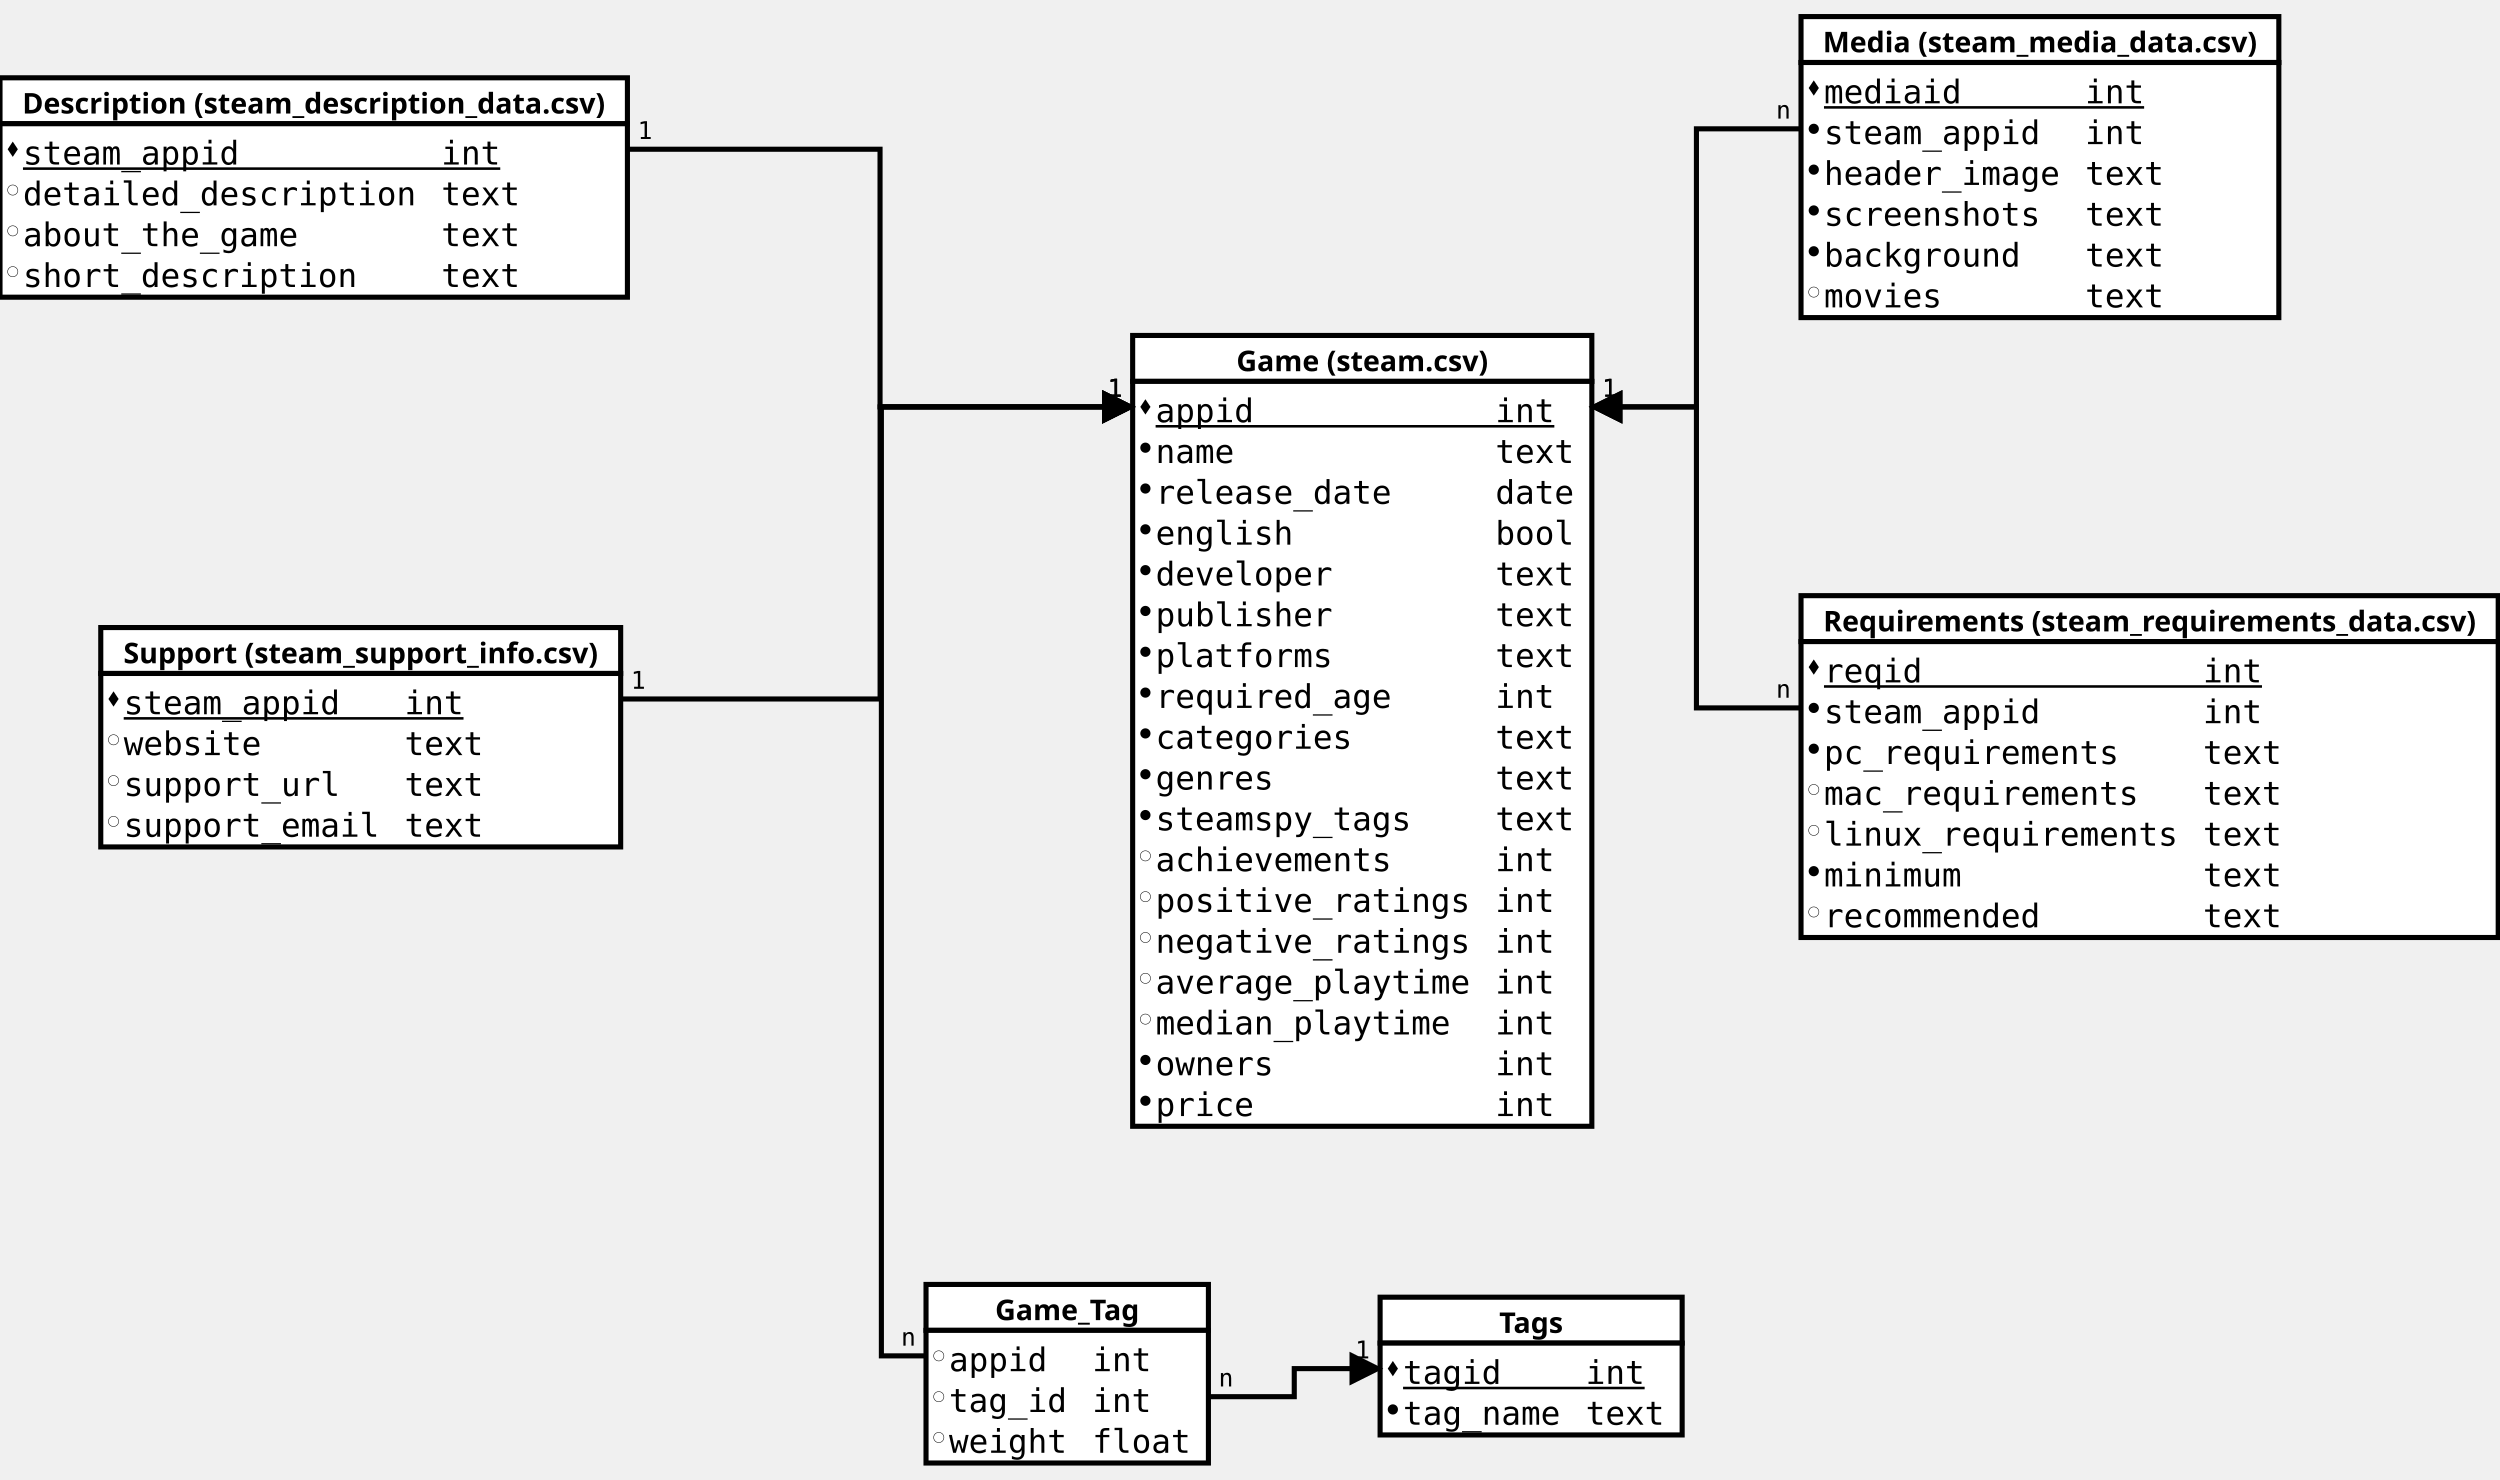
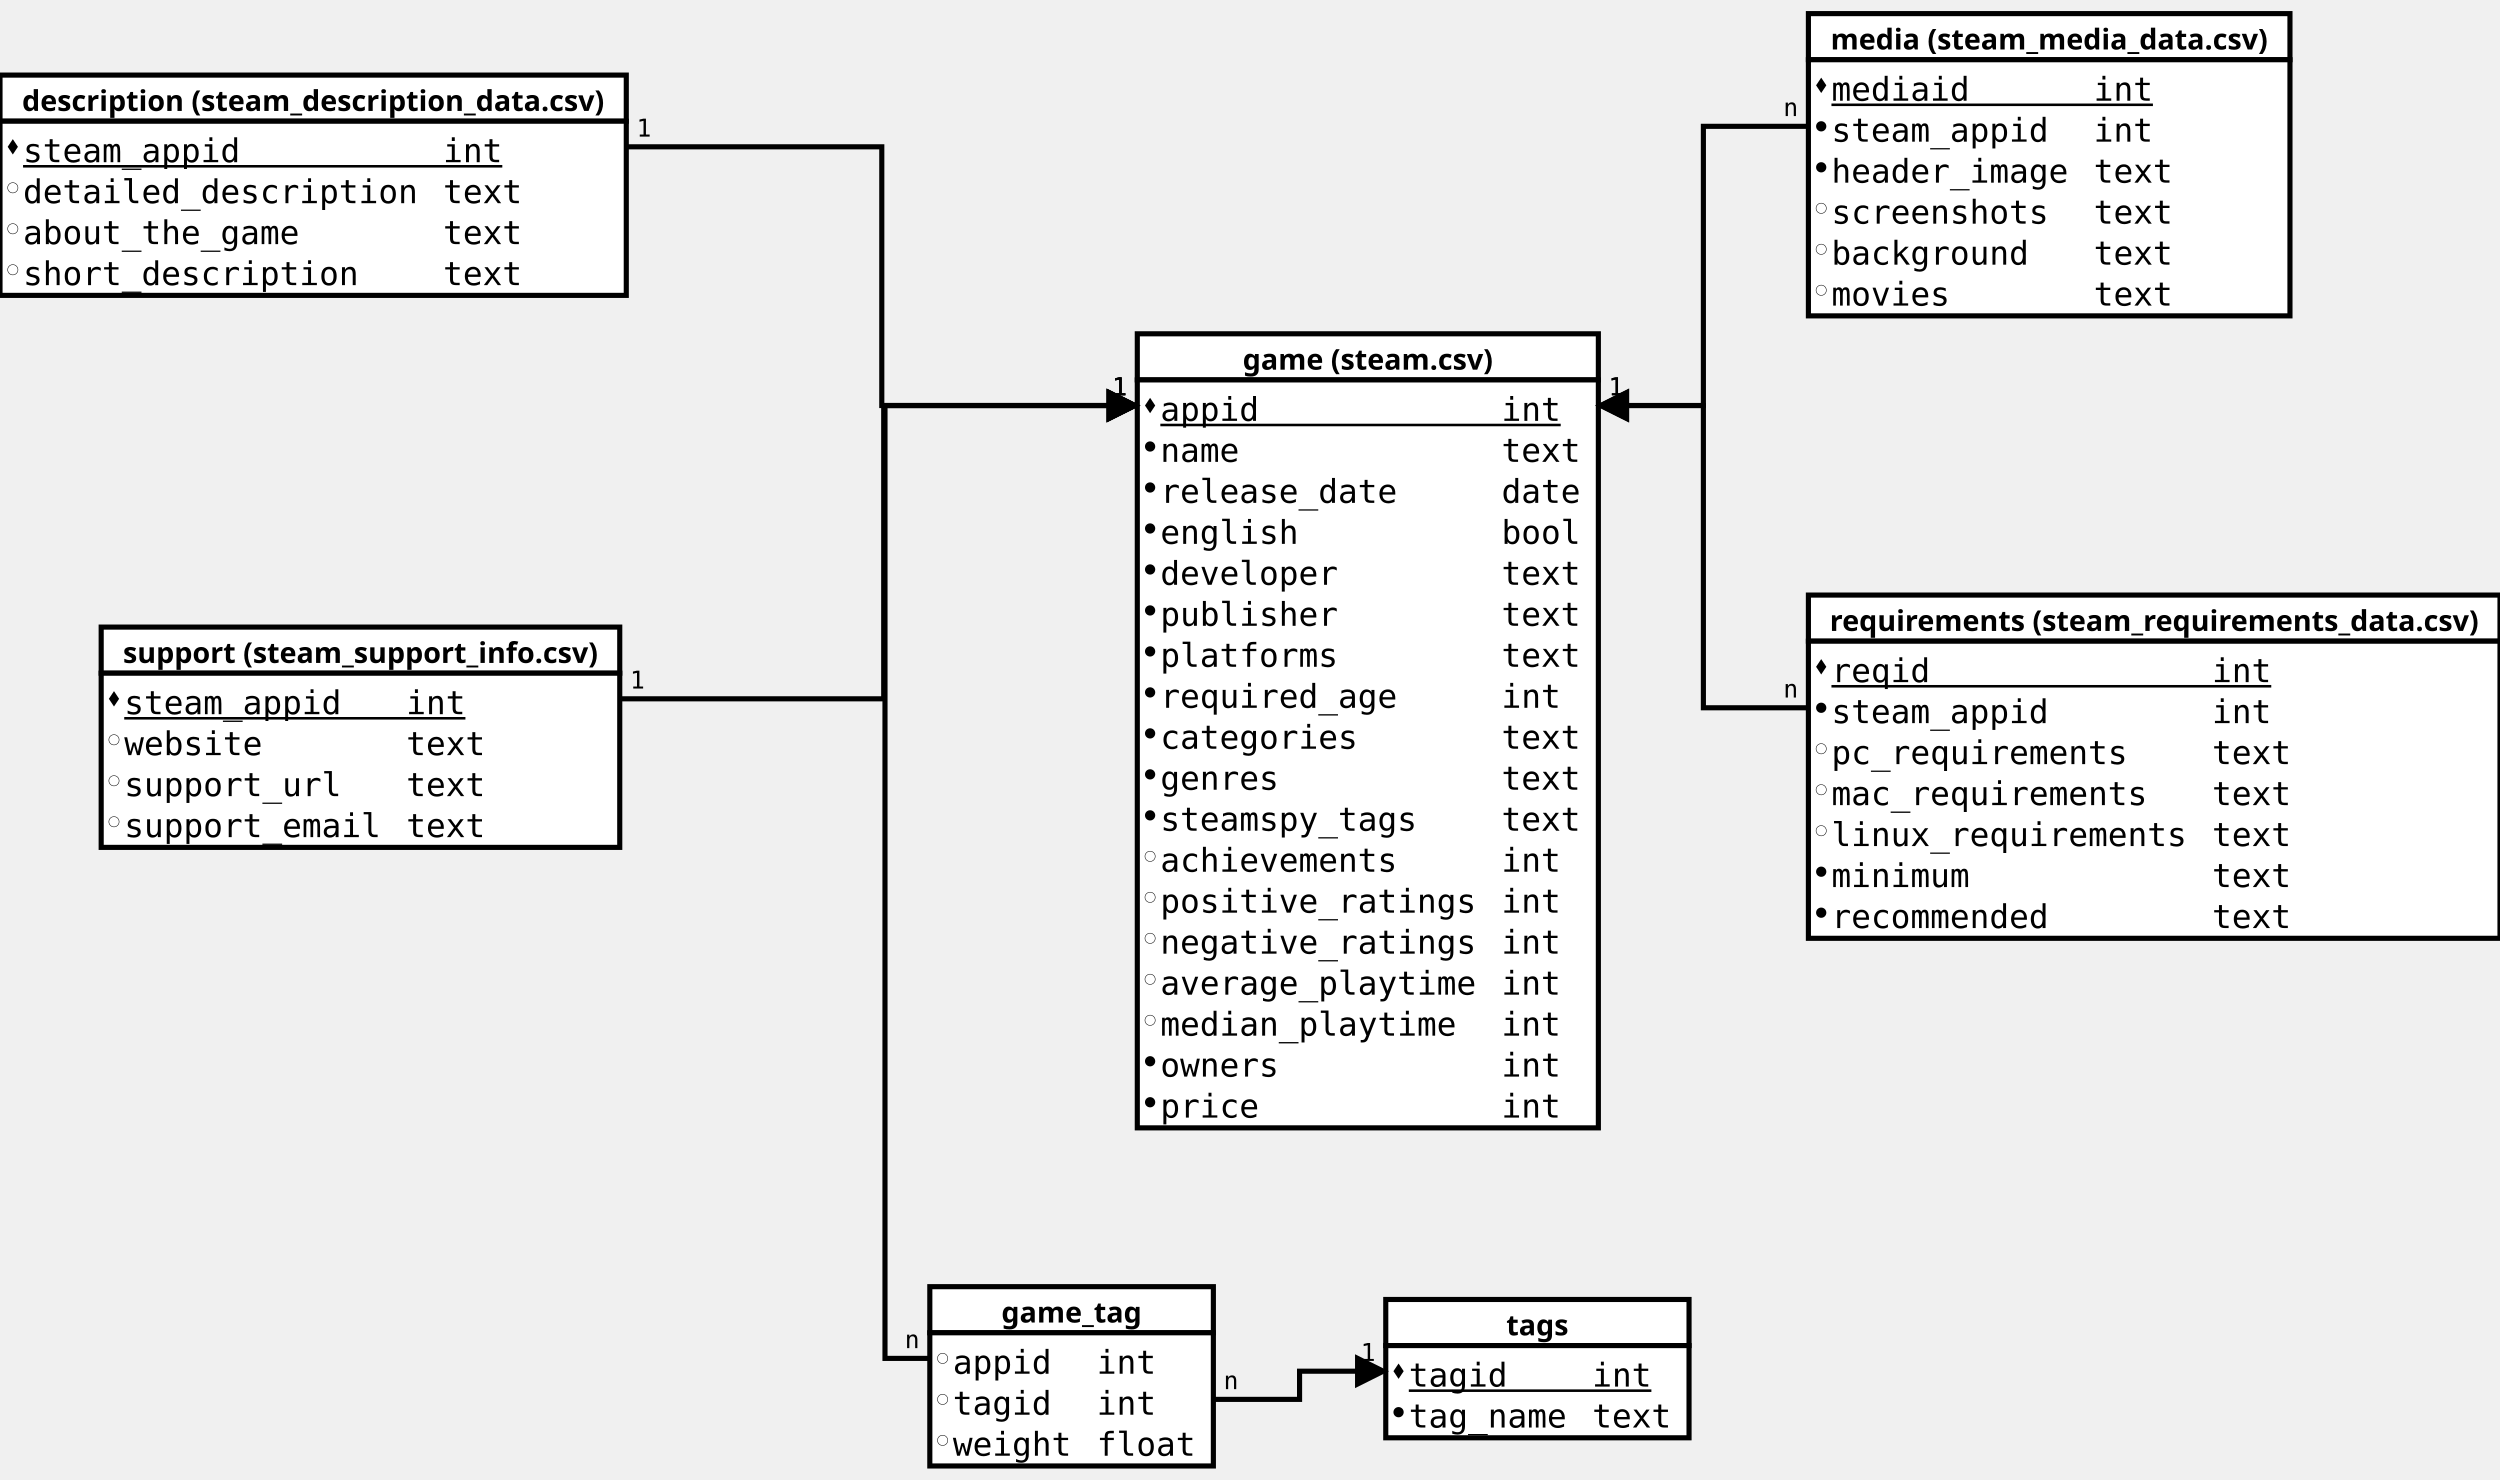
- <svg xmlns="http://www.w3.org/2000/svg" width="49cm" height="29cm" viewBox="-243 198 980 567">
+ <svg xmlns="http://www.w3.org/2000/svg" width="49cm" height="29cm" viewBox="-243 198 976 567">
  <g>
    <rect style="fill: #ffffff" x="201" y="323" width="180" height="18" />
    <rect style="fill: none; fill-opacity:0; stroke-width: 2; stroke: #000000" x="201" y="323" width="180" height="18" />
-     <text font-size="11.2" style="fill: #000000;text-anchor:middle;font-family:sans-serif;font-style:normal;font-weight:700" x="291" y="337">Game (steam.csv)</text>
+     <text font-size="11.2" style="fill: #000000;text-anchor:middle;font-family:sans-serif;font-style:normal;font-weight:700" x="291" y="337">game (steam.csv)</text>
    <rect style="fill: #ffffff" x="201" y="341" width="180" height="292" />
    <rect style="fill: none; fill-opacity:0; stroke-width: 2; stroke: #000000" x="201" y="341" width="180" height="292" />
    <polygon style="fill: #000000" points="204,351 206,354 208,351 206,348 " />
    <text font-size="12.8" style="fill: #000000;text-anchor:start;font-family:monospace;font-style:normal;font-weight:normal" x="210" y="357">appid</text>
    <text font-size="12.8" style="fill: #000000;text-anchor:start;font-family:monospace;font-style:normal;font-weight:normal" x="343.2" y="357">int</text>
    <line style="fill: none; fill-opacity:0; stroke-width: 1; stroke: #000000" x1="210" y1="358.6" x2="366.3" y2="358.6" />
    <ellipse style="fill: #000000" cx="206" cy="367" rx="2" ry="2" />
    <text font-size="12.8" style="fill: #000000;text-anchor:start;font-family:monospace;font-style:normal;font-weight:normal" x="210" y="373">name</text>
    <text font-size="12.8" style="fill: #000000;text-anchor:start;font-family:monospace;font-style:normal;font-weight:normal" x="343.2" y="373">text</text>
    <ellipse style="fill: #000000" cx="206" cy="383" rx="2" ry="2" />
    <text font-size="12.8" style="fill: #000000;text-anchor:start;font-family:monospace;font-style:normal;font-weight:normal" x="210" y="389">release_date</text>
    <text font-size="12.8" style="fill: #000000;text-anchor:start;font-family:monospace;font-style:normal;font-weight:normal" x="343.2" y="389">date</text>
    <ellipse style="fill: #000000" cx="206" cy="399" rx="2" ry="2" />
    <text font-size="12.8" style="fill: #000000;text-anchor:start;font-family:monospace;font-style:normal;font-weight:normal" x="210" y="405">english</text>
    <text font-size="12.8" style="fill: #000000;text-anchor:start;font-family:monospace;font-style:normal;font-weight:normal" x="343.2" y="405">bool</text>
    <ellipse style="fill: #000000" cx="206" cy="415" rx="2" ry="2" />
    <text font-size="12.8" style="fill: #000000;text-anchor:start;font-family:monospace;font-style:normal;font-weight:normal" x="210" y="421">developer</text>
    <text font-size="12.8" style="fill: #000000;text-anchor:start;font-family:monospace;font-style:normal;font-weight:normal" x="343.2" y="421">text</text>
    <ellipse style="fill: #000000" cx="206" cy="431" rx="2" ry="2" />
    <text font-size="12.8" style="fill: #000000;text-anchor:start;font-family:monospace;font-style:normal;font-weight:normal" x="210" y="437">publisher</text>
    <text font-size="12.8" style="fill: #000000;text-anchor:start;font-family:monospace;font-style:normal;font-weight:normal" x="343.2" y="437">text</text>
    <ellipse style="fill: #000000" cx="206" cy="447" rx="2" ry="2" />
    <text font-size="12.8" style="fill: #000000;text-anchor:start;font-family:monospace;font-style:normal;font-weight:normal" x="210" y="453">platforms</text>
    <text font-size="12.8" style="fill: #000000;text-anchor:start;font-family:monospace;font-style:normal;font-weight:normal" x="343.2" y="453">text</text>
    <ellipse style="fill: #000000" cx="206" cy="463" rx="2" ry="2" />
    <text font-size="12.8" style="fill: #000000;text-anchor:start;font-family:monospace;font-style:normal;font-weight:normal" x="210" y="469">required_age</text>
    <text font-size="12.8" style="fill: #000000;text-anchor:start;font-family:monospace;font-style:normal;font-weight:normal" x="343.2" y="469">int</text>
    <ellipse style="fill: #000000" cx="206" cy="479" rx="2" ry="2" />
    <text font-size="12.8" style="fill: #000000;text-anchor:start;font-family:monospace;font-style:normal;font-weight:normal" x="210" y="485">categories</text>
    <text font-size="12.8" style="fill: #000000;text-anchor:start;font-family:monospace;font-style:normal;font-weight:normal" x="343.2" y="485">text</text>
    <ellipse style="fill: #000000" cx="206" cy="495" rx="2" ry="2" />
    <text font-size="12.8" style="fill: #000000;text-anchor:start;font-family:monospace;font-style:normal;font-weight:normal" x="210" y="501">genres</text>
    <text font-size="12.8" style="fill: #000000;text-anchor:start;font-family:monospace;font-style:normal;font-weight:normal" x="343.2" y="501">text</text>
    <ellipse style="fill: #000000" cx="206" cy="511" rx="2" ry="2" />
    <text font-size="12.8" style="fill: #000000;text-anchor:start;font-family:monospace;font-style:normal;font-weight:normal" x="210" y="517">steamspy_tags</text>
    <text font-size="12.8" style="fill: #000000;text-anchor:start;font-family:monospace;font-style:normal;font-weight:normal" x="343.2" y="517">text</text>
    <ellipse style="fill: none; fill-opacity:0; stroke-width: 0.2; stroke: #000000" cx="206" cy="527" rx="2" ry="2" />
    <text font-size="12.8" style="fill: #000000;text-anchor:start;font-family:monospace;font-style:normal;font-weight:normal" x="210" y="533">achievements</text>
    <text font-size="12.8" style="fill: #000000;text-anchor:start;font-family:monospace;font-style:normal;font-weight:normal" x="343.2" y="533">int</text>
    <ellipse style="fill: none; fill-opacity:0; stroke-width: 0.2; stroke: #000000" cx="206" cy="543" rx="2" ry="2" />
    <text font-size="12.8" style="fill: #000000;text-anchor:start;font-family:monospace;font-style:normal;font-weight:normal" x="210" y="549">positive_ratings</text>
    <text font-size="12.8" style="fill: #000000;text-anchor:start;font-family:monospace;font-style:normal;font-weight:normal" x="343.2" y="549">int</text>
    <ellipse style="fill: none; fill-opacity:0; stroke-width: 0.2; stroke: #000000" cx="206" cy="559" rx="2" ry="2" />
    <text font-size="12.8" style="fill: #000000;text-anchor:start;font-family:monospace;font-style:normal;font-weight:normal" x="210" y="565">negative_ratings</text>
    <text font-size="12.8" style="fill: #000000;text-anchor:start;font-family:monospace;font-style:normal;font-weight:normal" x="343.2" y="565">int</text>
    <ellipse style="fill: none; fill-opacity:0; stroke-width: 0.2; stroke: #000000" cx="206" cy="575" rx="2" ry="2" />
    <text font-size="12.8" style="fill: #000000;text-anchor:start;font-family:monospace;font-style:normal;font-weight:normal" x="210" y="581">average_playtime</text>
    <text font-size="12.8" style="fill: #000000;text-anchor:start;font-family:monospace;font-style:normal;font-weight:normal" x="343.2" y="581">int</text>
    <ellipse style="fill: none; fill-opacity:0; stroke-width: 0.2; stroke: #000000" cx="206" cy="591" rx="2" ry="2" />
    <text font-size="12.8" style="fill: #000000;text-anchor:start;font-family:monospace;font-style:normal;font-weight:normal" x="210" y="597">median_playtime</text>
    <text font-size="12.8" style="fill: #000000;text-anchor:start;font-family:monospace;font-style:normal;font-weight:normal" x="343.2" y="597">int</text>
    <ellipse style="fill: #000000" cx="206" cy="607" rx="2" ry="2" />
    <text font-size="12.8" style="fill: #000000;text-anchor:start;font-family:monospace;font-style:normal;font-weight:normal" x="210" y="613">owners</text>
    <text font-size="12.8" style="fill: #000000;text-anchor:start;font-family:monospace;font-style:normal;font-weight:normal" x="343.2" y="613">int</text>
    <ellipse style="fill: #000000" cx="206" cy="623" rx="2" ry="2" />
    <text font-size="12.8" style="fill: #000000;text-anchor:start;font-family:monospace;font-style:normal;font-weight:normal" x="210" y="629">price</text>
    <text font-size="12.8" style="fill: #000000;text-anchor:start;font-family:monospace;font-style:normal;font-weight:normal" x="343.2" y="629">int</text>
  </g>
  <g>
-     <rect style="fill: #ffffff" x="-243" y="222" width="245.95" height="18" />
-     <rect style="fill: none; fill-opacity:0; stroke-width: 2; stroke: #000000" x="-243" y="222" width="245.95" height="18" />
-     <text font-size="11.2" style="fill: #000000;text-anchor:middle;font-family:sans-serif;font-style:normal;font-weight:700" x="-120.025" y="236">Description (steam_description_data.csv)</text>
-     <rect style="fill: #ffffff" x="-243" y="240" width="245.95" height="68" />
-     <rect style="fill: none; fill-opacity:0; stroke-width: 2; stroke: #000000" x="-243" y="240" width="245.95" height="68" />
+     <rect style="fill: #ffffff" x="-243" y="222" width="244.5" height="18" />
+     <rect style="fill: none; fill-opacity:0; stroke-width: 2; stroke: #000000" x="-243" y="222" width="244.5" height="18" />
+     <text font-size="11.2" style="fill: #000000;text-anchor:middle;font-family:sans-serif;font-style:normal;font-weight:700" x="-120.75" y="236">description (steam_description_data.csv)</text>
+     <rect style="fill: #ffffff" x="-243" y="240" width="244.5" height="68" />
+     <rect style="fill: none; fill-opacity:0; stroke-width: 2; stroke: #000000" x="-243" y="240" width="244.5" height="68" />
    <polygon style="fill: #000000" points="-240,250 -238,253 -236,250 -238,247 " />
    <text font-size="12.8" style="fill: #000000;text-anchor:start;font-family:monospace;font-style:normal;font-weight:normal" x="-234" y="256">steam_appid</text>
    <text font-size="12.8" style="fill: #000000;text-anchor:start;font-family:monospace;font-style:normal;font-weight:normal" x="-70" y="256">int</text>
    <line style="fill: none; fill-opacity:0; stroke-width: 1; stroke: #000000" x1="-234" y1="257.6" x2="-46.9" y2="257.6" />
    <ellipse style="fill: none; fill-opacity:0; stroke-width: 0.2; stroke: #000000" cx="-238" cy="266" rx="2" ry="2" />
    <text font-size="12.8" style="fill: #000000;text-anchor:start;font-family:monospace;font-style:normal;font-weight:normal" x="-234" y="272">detailed_description</text>
    <text font-size="12.8" style="fill: #000000;text-anchor:start;font-family:monospace;font-style:normal;font-weight:normal" x="-70" y="272">text</text>
    <ellipse style="fill: none; fill-opacity:0; stroke-width: 0.2; stroke: #000000" cx="-238" cy="282" rx="2" ry="2" />
    <text font-size="12.8" style="fill: #000000;text-anchor:start;font-family:monospace;font-style:normal;font-weight:normal" x="-234" y="288">about_the_game</text>
    <text font-size="12.8" style="fill: #000000;text-anchor:start;font-family:monospace;font-style:normal;font-weight:normal" x="-70" y="288">text</text>
    <ellipse style="fill: none; fill-opacity:0; stroke-width: 0.2; stroke: #000000" cx="-238" cy="298" rx="2" ry="2" />
    <text font-size="12.8" style="fill: #000000;text-anchor:start;font-family:monospace;font-style:normal;font-weight:normal" x="-234" y="304">short_description</text>
    <text font-size="12.8" style="fill: #000000;text-anchor:start;font-family:monospace;font-style:normal;font-weight:normal" x="-70" y="304">text</text>
  </g>
  <g>
-     <rect style="fill: #ffffff" x="463" y="198" width="187.3" height="18" />
-     <rect style="fill: none; fill-opacity:0; stroke-width: 2; stroke: #000000" x="463" y="198" width="187.3" height="18" />
-     <text font-size="11.2" style="fill: #000000;text-anchor:middle;font-family:sans-serif;font-style:normal;font-weight:700" x="556.65" y="212">Media (steam_media_data.csv)</text>
-     <rect style="fill: #ffffff" x="463" y="216" width="187.3" height="100" />
-     <rect style="fill: none; fill-opacity:0; stroke-width: 2; stroke: #000000" x="463" y="216" width="187.3" height="100" />
+     <rect style="fill: #ffffff" x="463" y="198" width="188" height="18" />
+     <rect style="fill: none; fill-opacity:0; stroke-width: 2; stroke: #000000" x="463" y="198" width="188" height="18" />
+     <text font-size="11.2" style="fill: #000000;text-anchor:middle;font-family:sans-serif;font-style:normal;font-weight:700" x="557" y="212">media (steam_media_data.csv)</text>
+     <rect style="fill: #ffffff" x="463" y="216" width="188" height="100" />
+     <rect style="fill: none; fill-opacity:0; stroke-width: 2; stroke: #000000" x="463" y="216" width="188" height="100" />
    <polygon style="fill: #000000" points="466,226 468,229 470,226 468,223 " />
    <text font-size="12.8" style="fill: #000000;text-anchor:start;font-family:monospace;font-style:normal;font-weight:normal" x="472" y="232">mediaid</text>
    <text font-size="12.8" style="fill: #000000;text-anchor:start;font-family:monospace;font-style:normal;font-weight:normal" x="574.4" y="232">int</text>
    <line style="fill: none; fill-opacity:0; stroke-width: 1; stroke: #000000" x1="472" y1="233.6" x2="597.5" y2="233.6" />
    <ellipse style="fill: #000000" cx="468" cy="242" rx="2" ry="2" />
    <text font-size="12.8" style="fill: #000000;text-anchor:start;font-family:monospace;font-style:normal;font-weight:normal" x="472" y="248">steam_appid</text>
    <text font-size="12.8" style="fill: #000000;text-anchor:start;font-family:monospace;font-style:normal;font-weight:normal" x="574.4" y="248">int</text>
    <ellipse style="fill: #000000" cx="468" cy="258" rx="2" ry="2" />
    <text font-size="12.8" style="fill: #000000;text-anchor:start;font-family:monospace;font-style:normal;font-weight:normal" x="472" y="264">header_image</text>
    <text font-size="12.8" style="fill: #000000;text-anchor:start;font-family:monospace;font-style:normal;font-weight:normal" x="574.4" y="264">text</text>
-     <ellipse style="fill: #000000" cx="468" cy="274" rx="2" ry="2" />
+     <ellipse style="fill: none; fill-opacity:0; stroke-width: 0.2; stroke: #000000" cx="468" cy="274" rx="2" ry="2" />
    <text font-size="12.8" style="fill: #000000;text-anchor:start;font-family:monospace;font-style:normal;font-weight:normal" x="472" y="280">screenshots</text>
    <text font-size="12.8" style="fill: #000000;text-anchor:start;font-family:monospace;font-style:normal;font-weight:normal" x="574.4" y="280">text</text>
-     <ellipse style="fill: #000000" cx="468" cy="290" rx="2" ry="2" />
+     <ellipse style="fill: none; fill-opacity:0; stroke-width: 0.2; stroke: #000000" cx="468" cy="290" rx="2" ry="2" />
    <text font-size="12.8" style="fill: #000000;text-anchor:start;font-family:monospace;font-style:normal;font-weight:normal" x="472" y="296">background</text>
    <text font-size="12.8" style="fill: #000000;text-anchor:start;font-family:monospace;font-style:normal;font-weight:normal" x="574.4" y="296">text</text>
    <ellipse style="fill: none; fill-opacity:0; stroke-width: 0.2; stroke: #000000" cx="468" cy="306" rx="2" ry="2" />
    <text font-size="12.8" style="fill: #000000;text-anchor:start;font-family:monospace;font-style:normal;font-weight:normal" x="472" y="312">movies</text>
    <text font-size="12.8" style="fill: #000000;text-anchor:start;font-family:monospace;font-style:normal;font-weight:normal" x="574.4" y="312">text</text>
  </g>
  <g>
-     <rect style="fill: #ffffff" x="463" y="425" width="273.3" height="18" />
-     <rect style="fill: none; fill-opacity:0; stroke-width: 2; stroke: #000000" x="463" y="425" width="273.3" height="18" />
-     <text font-size="11.2" style="fill: #000000;text-anchor:middle;font-family:sans-serif;font-style:normal;font-weight:700" x="599.65" y="439">Requirements (steam_requirements_data.csv)</text>
-     <rect style="fill: #ffffff" x="463" y="443" width="273.3" height="116" />
-     <rect style="fill: none; fill-opacity:0; stroke-width: 2; stroke: #000000" x="463" y="443" width="273.3" height="116" />
+     <rect style="fill: #ffffff" x="463" y="425" width="270" height="18" />
+     <rect style="fill: none; fill-opacity:0; stroke-width: 2; stroke: #000000" x="463" y="425" width="270" height="18" />
+     <text font-size="11.2" style="fill: #000000;text-anchor:middle;font-family:sans-serif;font-style:normal;font-weight:700" x="598" y="439">requirements (steam_requirements_data.csv)</text>
+     <rect style="fill: #ffffff" x="463" y="443" width="270" height="116" />
+     <rect style="fill: none; fill-opacity:0; stroke-width: 2; stroke: #000000" x="463" y="443" width="270" height="116" />
    <polygon style="fill: #000000" points="466,453 468,456 470,453 468,450 " />
    <text font-size="12.8" style="fill: #000000;text-anchor:start;font-family:monospace;font-style:normal;font-weight:normal" x="472" y="459">reqid</text>
    <text font-size="12.8" style="fill: #000000;text-anchor:start;font-family:monospace;font-style:normal;font-weight:normal" x="620.6" y="459">int</text>
    <line style="fill: none; fill-opacity:0; stroke-width: 1; stroke: #000000" x1="472" y1="460.6" x2="643.7" y2="460.6" />
    <ellipse style="fill: #000000" cx="468" cy="469" rx="2" ry="2" />
    <text font-size="12.8" style="fill: #000000;text-anchor:start;font-family:monospace;font-style:normal;font-weight:normal" x="472" y="475">steam_appid</text>
    <text font-size="12.8" style="fill: #000000;text-anchor:start;font-family:monospace;font-style:normal;font-weight:normal" x="620.6" y="475">int</text>
-     <ellipse style="fill: #000000" cx="468" cy="485" rx="2" ry="2" />
+     <ellipse style="fill: none; fill-opacity:0; stroke-width: 0.2; stroke: #000000" cx="468" cy="485" rx="2" ry="2" />
    <text font-size="12.8" style="fill: #000000;text-anchor:start;font-family:monospace;font-style:normal;font-weight:normal" x="472" y="491">pc_requirements</text>
    <text font-size="12.8" style="fill: #000000;text-anchor:start;font-family:monospace;font-style:normal;font-weight:normal" x="620.6" y="491">text</text>
    <ellipse style="fill: none; fill-opacity:0; stroke-width: 0.2; stroke: #000000" cx="468" cy="501" rx="2" ry="2" />
    <text font-size="12.8" style="fill: #000000;text-anchor:start;font-family:monospace;font-style:normal;font-weight:normal" x="472" y="507">mac_requirements</text>
    <text font-size="12.8" style="fill: #000000;text-anchor:start;font-family:monospace;font-style:normal;font-weight:normal" x="620.6" y="507">text</text>
    <ellipse style="fill: none; fill-opacity:0; stroke-width: 0.2; stroke: #000000" cx="468" cy="517" rx="2" ry="2" />
    <text font-size="12.8" style="fill: #000000;text-anchor:start;font-family:monospace;font-style:normal;font-weight:normal" x="472" y="523">linux_requirements</text>
    <text font-size="12.8" style="fill: #000000;text-anchor:start;font-family:monospace;font-style:normal;font-weight:normal" x="620.6" y="523">text</text>
    <ellipse style="fill: #000000" cx="468" cy="533" rx="2" ry="2" />
    <text font-size="12.8" style="fill: #000000;text-anchor:start;font-family:monospace;font-style:normal;font-weight:normal" x="472" y="539">minimum</text>
    <text font-size="12.8" style="fill: #000000;text-anchor:start;font-family:monospace;font-style:normal;font-weight:normal" x="620.6" y="539">text</text>
-     <ellipse style="fill: none; fill-opacity:0; stroke-width: 0.2; stroke: #000000" cx="468" cy="549" rx="2" ry="2" />
+     <ellipse style="fill: #000000" cx="468" cy="549" rx="2" ry="2" />
    <text font-size="12.8" style="fill: #000000;text-anchor:start;font-family:monospace;font-style:normal;font-weight:normal" x="472" y="555">recommended</text>
    <text font-size="12.8" style="fill: #000000;text-anchor:start;font-family:monospace;font-style:normal;font-weight:normal" x="620.6" y="555">text</text>
  </g>
  <g>
-     <rect style="fill: #ffffff" x="-203.5" y="437.5" width="203.8" height="18" />
-     <rect style="fill: none; fill-opacity:0; stroke-width: 2; stroke: #000000" x="-203.5" y="437.5" width="203.8" height="18" />
-     <text font-size="11.2" style="fill: #000000;text-anchor:middle;font-family:sans-serif;font-style:normal;font-weight:700" x="-101.6" y="451.5">Support (steam_support_info.csv)</text>
-     <rect style="fill: #ffffff" x="-203.5" y="455.5" width="203.8" height="68" />
-     <rect style="fill: none; fill-opacity:0; stroke-width: 2; stroke: #000000" x="-203.5" y="455.5" width="203.8" height="68" />
+     <rect style="fill: #ffffff" x="-203.5" y="437.5" width="202.45" height="18" />
+     <rect style="fill: none; fill-opacity:0; stroke-width: 2; stroke: #000000" x="-203.5" y="437.5" width="202.45" height="18" />
+     <text font-size="11.2" style="fill: #000000;text-anchor:middle;font-family:sans-serif;font-style:normal;font-weight:700" x="-102.275" y="451.5">support (steam_support_info.csv)</text>
+     <rect style="fill: #ffffff" x="-203.5" y="455.5" width="202.45" height="68" />
+     <rect style="fill: none; fill-opacity:0; stroke-width: 2; stroke: #000000" x="-203.5" y="455.5" width="202.45" height="68" />
    <polygon style="fill: #000000" points="-200.5,465.5 -198.5,468.5 -196.5,465.5 -198.5,462.5 " />
    <text font-size="12.8" style="fill: #000000;text-anchor:start;font-family:monospace;font-style:normal;font-weight:normal" x="-194.5" y="471.5">steam_appid</text>
    <text font-size="12.8" style="fill: #000000;text-anchor:start;font-family:monospace;font-style:normal;font-weight:normal" x="-84.4" y="471.5">int</text>
    <line style="fill: none; fill-opacity:0; stroke-width: 1; stroke: #000000" x1="-194.5" y1="473.1" x2="-61.3" y2="473.1" />
    <ellipse style="fill: none; fill-opacity:0; stroke-width: 0.2; stroke: #000000" cx="-198.5" cy="481.5" rx="2" ry="2" />
    <text font-size="12.8" style="fill: #000000;text-anchor:start;font-family:monospace;font-style:normal;font-weight:normal" x="-194.5" y="487.5">website</text>
    <text font-size="12.8" style="fill: #000000;text-anchor:start;font-family:monospace;font-style:normal;font-weight:normal" x="-84.4" y="487.5">text</text>
    <ellipse style="fill: none; fill-opacity:0; stroke-width: 0.2; stroke: #000000" cx="-198.5" cy="497.5" rx="2" ry="2" />
    <text font-size="12.8" style="fill: #000000;text-anchor:start;font-family:monospace;font-style:normal;font-weight:normal" x="-194.5" y="503.5">support_url</text>
    <text font-size="12.8" style="fill: #000000;text-anchor:start;font-family:monospace;font-style:normal;font-weight:normal" x="-84.4" y="503.5">text</text>
    <ellipse style="fill: none; fill-opacity:0; stroke-width: 0.2; stroke: #000000" cx="-198.5" cy="513.5" rx="2" ry="2" />
    <text font-size="12.8" style="fill: #000000;text-anchor:start;font-family:monospace;font-style:normal;font-weight:normal" x="-194.5" y="519.5">support_email</text>
    <text font-size="12.8" style="fill: #000000;text-anchor:start;font-family:monospace;font-style:normal;font-weight:normal" x="-84.4" y="519.5">text</text>
  </g>
  <g>
-     <polyline style="fill: none; fill-opacity:0; stroke-width: 2; stroke: #000000" points="2.95,250 101.975,250 101.975,351 190,351 " />
+     <polyline style="fill: none; fill-opacity:0; stroke-width: 2; stroke: #000000" points="1.5,250 101.25,250 101.25,351 190,351 " />
    <polygon style="fill: #000000" points="190,356 200,351 190,346 " />
    <polygon style="fill: none; fill-opacity:0; stroke-width: 2; stroke: #000000" points="190,356 200,351 190,346 " />
-     <text font-size="9.6" style="fill: #000000;text-anchor:start;font-family:monospace;font-style:normal;font-weight:normal" x="6.95" y="246">1</text>
+     <text font-size="9.6" style="fill: #000000;text-anchor:start;font-family:monospace;font-style:normal;font-weight:normal" x="5.5" y="246">1</text>
    <text font-size="9.6" style="fill: #000000;text-anchor:end;font-family:monospace;font-style:normal;font-weight:normal" x="197" y="347">1</text>
  </g>
  <g>
-     <polyline style="fill: none; fill-opacity:0; stroke-width: 2; stroke: #000000" points="0.3,465.5 102,465.5 102,351 190,351 " />
+     <polyline style="fill: none; fill-opacity:0; stroke-width: 2; stroke: #000000" points="-1.05,465.5 102,465.5 102,351 190,351 " />
    <polygon style="fill: #000000" points="190,356 200,351 190,346 " />
    <polygon style="fill: none; fill-opacity:0; stroke-width: 2; stroke: #000000" points="190,356 200,351 190,346 " />
-     <text font-size="9.6" style="fill: #000000;text-anchor:start;font-family:monospace;font-style:normal;font-weight:normal" x="4.3" y="461.5">1</text>
+     <text font-size="9.6" style="fill: #000000;text-anchor:start;font-family:monospace;font-style:normal;font-weight:normal" x="2.95" y="461.5">1</text>
    <text font-size="9.6" style="fill: #000000;text-anchor:end;font-family:monospace;font-style:normal;font-weight:normal" x="197" y="347">1</text>
  </g>
  <g>
    <polyline style="fill: none; fill-opacity:0; stroke-width: 2; stroke: #000000" points="463,242 422,242 422,351 392,351 " />
    <polygon style="fill: #000000" points="392,346 382,351 392,356 " />
    <polygon style="fill: none; fill-opacity:0; stroke-width: 2; stroke: #000000" points="392,346 382,351 392,356 " />
    <text font-size="9.6" style="fill: #000000;text-anchor:end;font-family:monospace;font-style:normal;font-weight:normal" x="459" y="238">n</text>
    <text font-size="9.6" style="fill: #000000;text-anchor:start;font-family:monospace;font-style:normal;font-weight:normal" x="385" y="347">1</text>
  </g>
  <g>
    <polyline style="fill: none; fill-opacity:0; stroke-width: 2; stroke: #000000" points="463,469 422,469 422,351 392,351 " />
    <polygon style="fill: #000000" points="392,346 382,351 392,356 " />
    <polygon style="fill: none; fill-opacity:0; stroke-width: 2; stroke: #000000" points="392,346 382,351 392,356 " />
    <text font-size="9.6" style="fill: #000000;text-anchor:end;font-family:monospace;font-style:normal;font-weight:normal" x="459" y="465">n</text>
    <text font-size="9.6" style="fill: #000000;text-anchor:start;font-family:monospace;font-style:normal;font-weight:normal" x="385" y="347">1</text>
  </g>
  <g>
    <rect style="fill: #ffffff" x="120" y="695" width="110.7" height="18" />
    <rect style="fill: none; fill-opacity:0; stroke-width: 2; stroke: #000000" x="120" y="695" width="110.7" height="18" />
-     <text font-size="11.2" style="fill: #000000;text-anchor:middle;font-family:sans-serif;font-style:normal;font-weight:700" x="175.35" y="709">Game_Tag</text>
+     <text font-size="11.2" style="fill: #000000;text-anchor:middle;font-family:sans-serif;font-style:normal;font-weight:700" x="175.35" y="709">game_tag</text>
    <rect style="fill: #ffffff" x="120" y="713" width="110.7" height="52" />
    <rect style="fill: none; fill-opacity:0; stroke-width: 2; stroke: #000000" x="120" y="713" width="110.7" height="52" />
    <ellipse style="fill: none; fill-opacity:0; stroke-width: 0.2; stroke: #000000" cx="125" cy="723" rx="2" ry="2" />
    <text font-size="12.8" style="fill: #000000;text-anchor:start;font-family:monospace;font-style:normal;font-weight:normal" x="129" y="729">appid</text>
    <text font-size="12.8" style="fill: #000000;text-anchor:start;font-family:monospace;font-style:normal;font-weight:normal" x="185.2" y="729">int</text>
    <ellipse style="fill: none; fill-opacity:0; stroke-width: 0.2; stroke: #000000" cx="125" cy="739" rx="2" ry="2" />
-     <text font-size="12.8" style="fill: #000000;text-anchor:start;font-family:monospace;font-style:normal;font-weight:normal" x="129" y="745">tag_id</text>
+     <text font-size="12.8" style="fill: #000000;text-anchor:start;font-family:monospace;font-style:normal;font-weight:normal" x="129" y="745">tagid</text>
    <text font-size="12.8" style="fill: #000000;text-anchor:start;font-family:monospace;font-style:normal;font-weight:normal" x="185.2" y="745">int</text>
    <ellipse style="fill: none; fill-opacity:0; stroke-width: 0.2; stroke: #000000" cx="125" cy="755" rx="2" ry="2" />
    <text font-size="12.8" style="fill: #000000;text-anchor:start;font-family:monospace;font-style:normal;font-weight:normal" x="129" y="761">weight</text>
    <text font-size="12.8" style="fill: #000000;text-anchor:start;font-family:monospace;font-style:normal;font-weight:normal" x="185.2" y="761">float</text>
  </g>
  <g>
    <rect style="fill: #ffffff" x="298" y="700" width="118.4" height="18" />
    <rect style="fill: none; fill-opacity:0; stroke-width: 2; stroke: #000000" x="298" y="700" width="118.4" height="18" />
-     <text font-size="11.2" style="fill: #000000;text-anchor:middle;font-family:sans-serif;font-style:normal;font-weight:700" x="357.2" y="714">Tags</text>
+     <text font-size="11.2" style="fill: #000000;text-anchor:middle;font-family:sans-serif;font-style:normal;font-weight:700" x="357.2" y="714">tags</text>
    <rect style="fill: #ffffff" x="298" y="718" width="118.4" height="36" />
    <rect style="fill: none; fill-opacity:0; stroke-width: 2; stroke: #000000" x="298" y="718" width="118.4" height="36" />
    <polygon style="fill: #000000" points="301,728 303,731 305,728 303,725 " />
    <text font-size="12.8" style="fill: #000000;text-anchor:start;font-family:monospace;font-style:normal;font-weight:normal" x="307" y="734">tagid</text>
    <text font-size="12.8" style="fill: #000000;text-anchor:start;font-family:monospace;font-style:normal;font-weight:normal" x="378.6" y="734">int</text>
    <line style="fill: none; fill-opacity:0; stroke-width: 1; stroke: #000000" x1="307" y1="735.6" x2="401.7" y2="735.6" />
    <ellipse style="fill: #000000" cx="303" cy="744" rx="2" ry="2" />
    <text font-size="12.8" style="fill: #000000;text-anchor:start;font-family:monospace;font-style:normal;font-weight:normal" x="307" y="750">tag_name</text>
    <text font-size="12.8" style="fill: #000000;text-anchor:start;font-family:monospace;font-style:normal;font-weight:normal" x="378.6" y="750">text</text>
  </g>
  <g>
    <polyline style="fill: none; fill-opacity:0; stroke-width: 2; stroke: #000000" points="120,723 102.5,723 102.5,351 190,351 " />
    <polygon style="fill: #000000" points="190,356 200,351 190,346 " />
    <polygon style="fill: none; fill-opacity:0; stroke-width: 2; stroke: #000000" points="190,356 200,351 190,346 " />
    <text font-size="9.6" style="fill: #000000;text-anchor:end;font-family:monospace;font-style:normal;font-weight:normal" x="116" y="719">n</text>
    <text font-size="9.6" style="fill: #000000;text-anchor:end;font-family:monospace;font-style:normal;font-weight:normal" x="197" y="347">1</text>
  </g>
  <g>
    <polyline style="fill: none; fill-opacity:0; stroke-width: 2; stroke: #000000" points="230.7,739 264.35,739 264.35,728 287,728 " />
    <polygon style="fill: #000000" points="287,733 297,728 287,723 " />
    <polygon style="fill: none; fill-opacity:0; stroke-width: 2; stroke: #000000" points="287,733 297,728 287,723 " />
    <text font-size="9.6" style="fill: #000000;text-anchor:start;font-family:monospace;font-style:normal;font-weight:normal" x="234.7" y="735">n</text>
    <text font-size="9.6" style="fill: #000000;text-anchor:end;font-family:monospace;font-style:normal;font-weight:normal" x="294" y="724">1</text>
  </g>
</svg>
